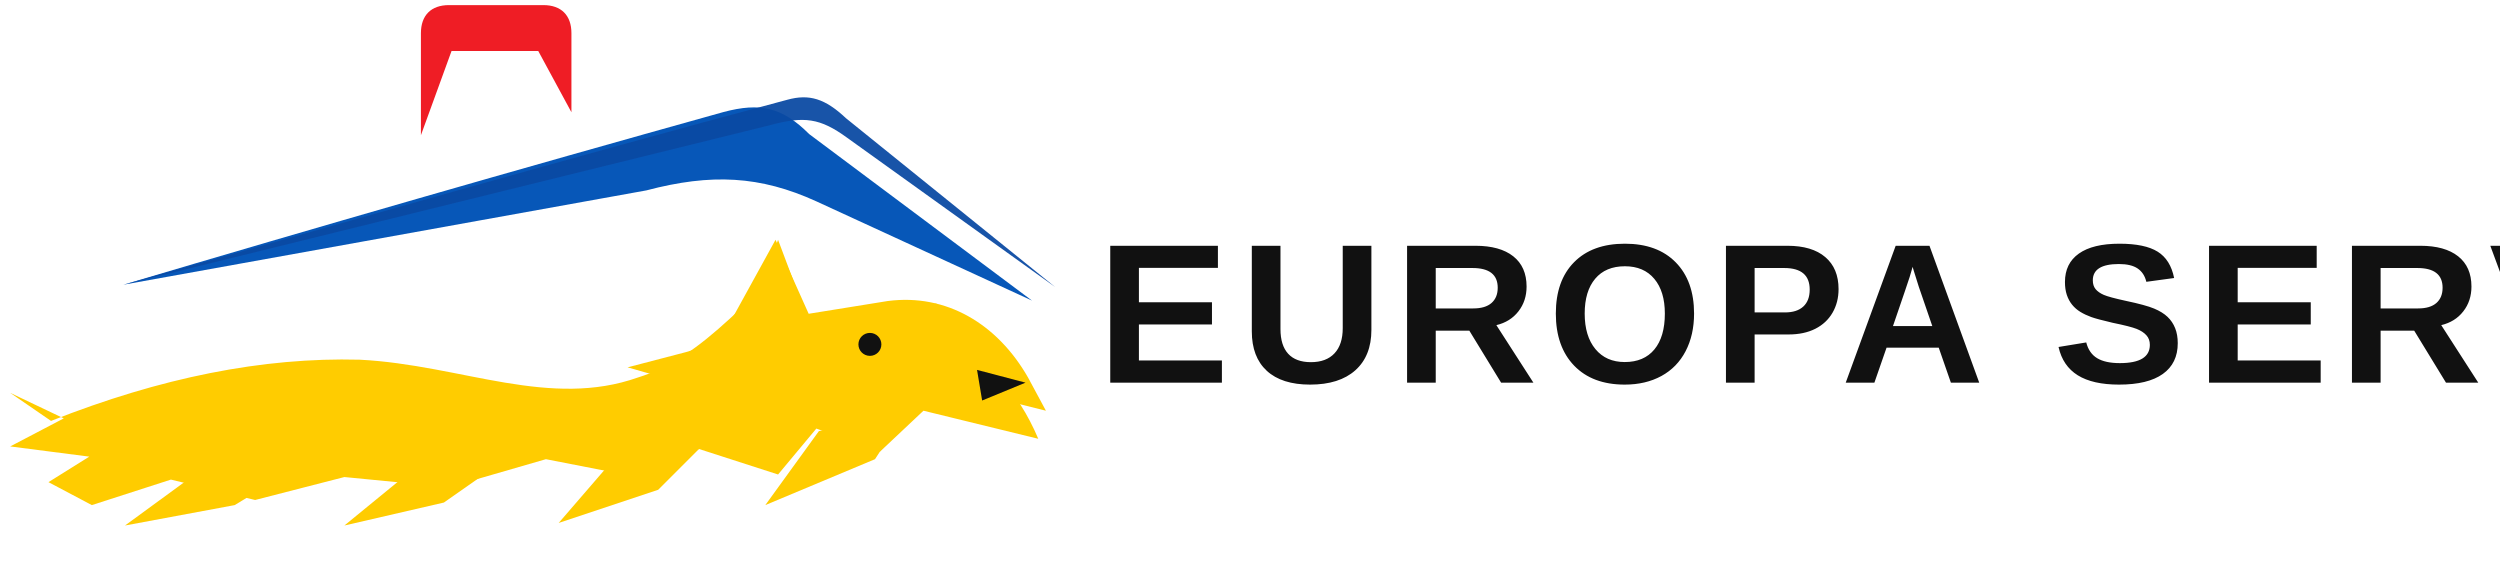
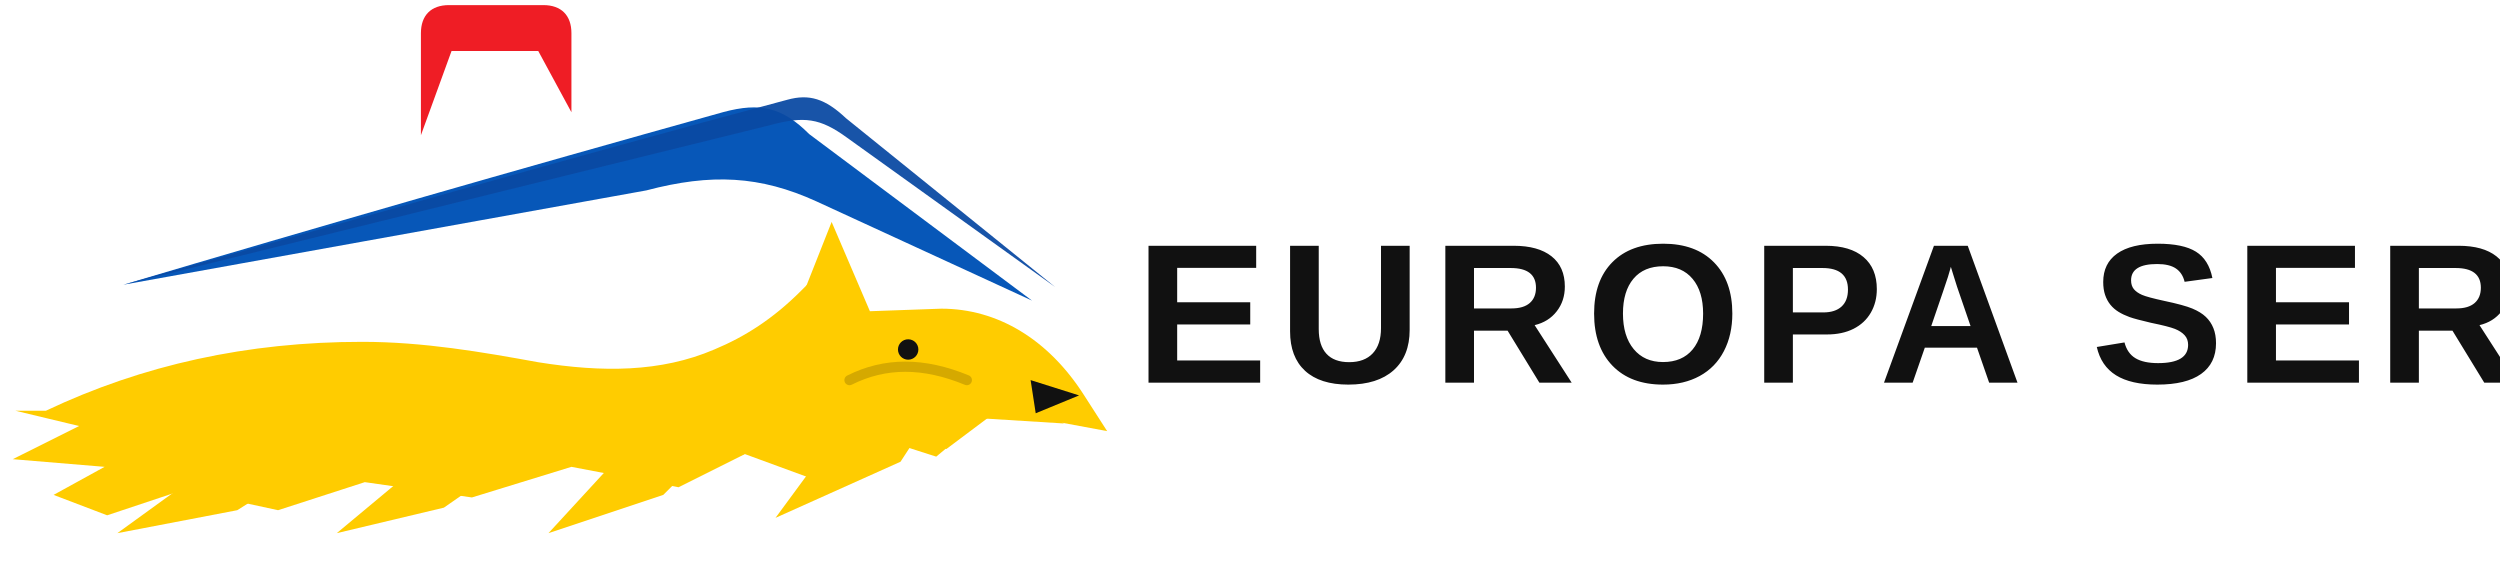
<svg xmlns="http://www.w3.org/2000/svg" viewBox="0 0 980 220" role="img" aria-labelledby="title desc">
  <path id="symbol-red-detail" d="M165 2h48c7 0 11 4 11 11v31l-13-24h-34l-12 33V13c0-7 4-11 11-11z" fill="#ef1d25" />
  <g id="symbol-roof" transform="translate(34 42) scale(.48)">
    <path d="M30 145C188 98 348 52 520 4c30-8 48-4 70 18l182 136-176-81c-46-21-86-23-139-9L30 145z" fill="#0757b8" />
    <path d="M30 145C208 95 392 42 572-6c18-5 31-1 48 15l171 138L621 25c-22-16-35-18-64-10L30 145z" fill="#0a49a3" opacity=".94" />
  </g>
  <g id="symbol-wolf" fill="#ffcc00">
-     <path d="M20 165c43-17 83-25 121-24 20 1 39 6 57 9 18 3 35 4 52-2 13-4 24-12 36-23l14-13 9 18c19-7 40-7 59 1 18 8 31 22 39 41l-45-11-17 16-25-9-15 18-31-10-19 12-41-8-38 11-41-4-35 9-33-8-31 10-17-9 16-10-31-4 21-11-21-10z" />
-     <path d="M282 134l22-40 13 29 31-5c23-3 43 9 55 30l7 13-48-12-14 15-25-9-17 17-24-9-24 10 9-23-21-6 23-6z" />
-     <path d="M314 118l-9-24-12 32z" />
-     <path d="M348 122l19-3 22 23-32-8z" />
-     <path d="M75 187l-26 19 43-8 23-14z" />
-     <path d="M157 188l-22 18 39-9 20-14z" />
-     <path d="M238 183l-19 22 39-13 16-16z" />
-     <path d="M321 169l-21 29 43-18 13-20z" />
-     <circle cx="341" cy="135" r="4.5" fill="#111111" />
-     <path d="M383 145l19 5-17 7z" fill="#111111" />
+     <path d="M18 161c38-18 79-27 124-27 24 0 47 4 69 8 25 4 48 4 69-5 12-5 23-12 34-23l14-14 8 23c24 1 46 10 63 26l18 17-32-2-18 15-25-8-20 18-30-11-26 13-42-8-39 12-42-6-34 11-37-8-30 10-21-8 20-11-36-3 26-13-25-6z" />
+     <path d="M309 130l17-43 15 35 28-1c22 0 42 12 56 34l9 14-43-8-20 15-24-9-22 19-18-14-28 11 11-23-25-5 28-10z" />
+     <path d="M326 94l-18 42 32-13z" />
+     <path d="M370 124l24 7 30 27-38-10z" />
+     <path d="M75 188l-29 21 47-9 27-17z" />
+     <path d="M156 189l-24 20 42-10 23-16z" />
+     <path d="M238 184l-23 25 45-15 19-19z" />
+     <path d="M329 169l-25 34 49-22 15-23z" />
+     <circle cx="356" cy="137" r="4" fill="#111111" />
+     <path d="M404 149l19 6-17 7z" fill="#111111" />
+     <path d="M333 149c14-7 29-7 46 0" fill="none" stroke="#d5a900" stroke-width="4" stroke-linecap="round" />
  </g>
-   <text x="430" y="150" fill="#111111" font-family="Arial Rounded MT Bold, Arial, Helvetica, sans-serif" font-size="78" font-weight="800" letter-spacing="4" textLength="510" lengthAdjust="spacingAndGlyphs">EUROPA SERVICE</text>
+   <text x="445" y="150" fill="#111111" font-family="Arial Rounded MT Bold, Arial, Helvetica, sans-serif" font-size="78" font-weight="800" letter-spacing="4" textLength="490" lengthAdjust="spacingAndGlyphs">EUROPA SERVICE</text>
</svg>
